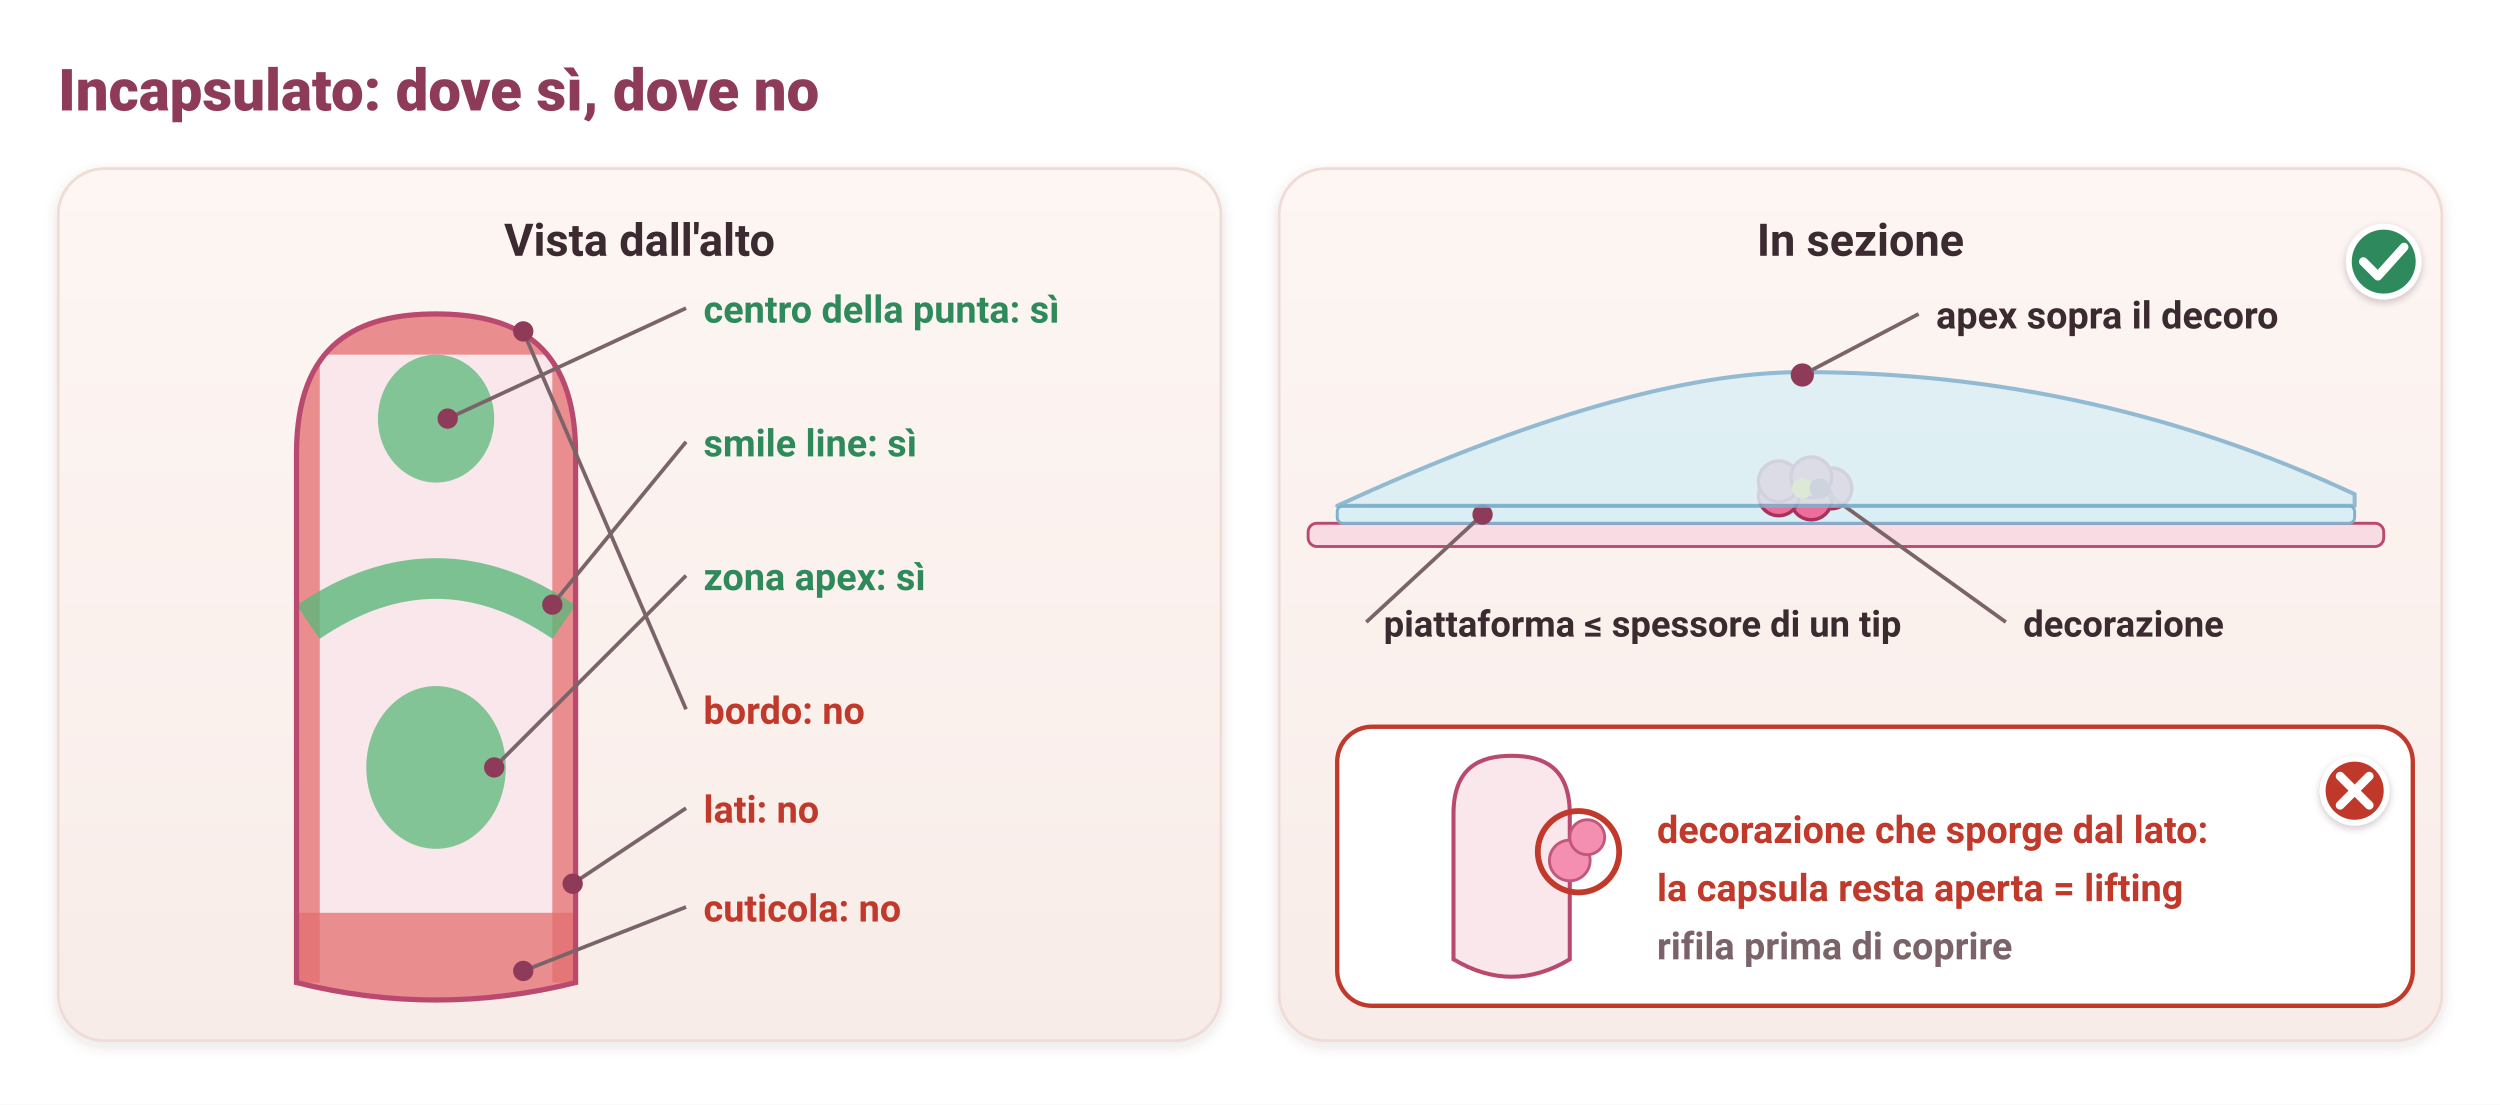
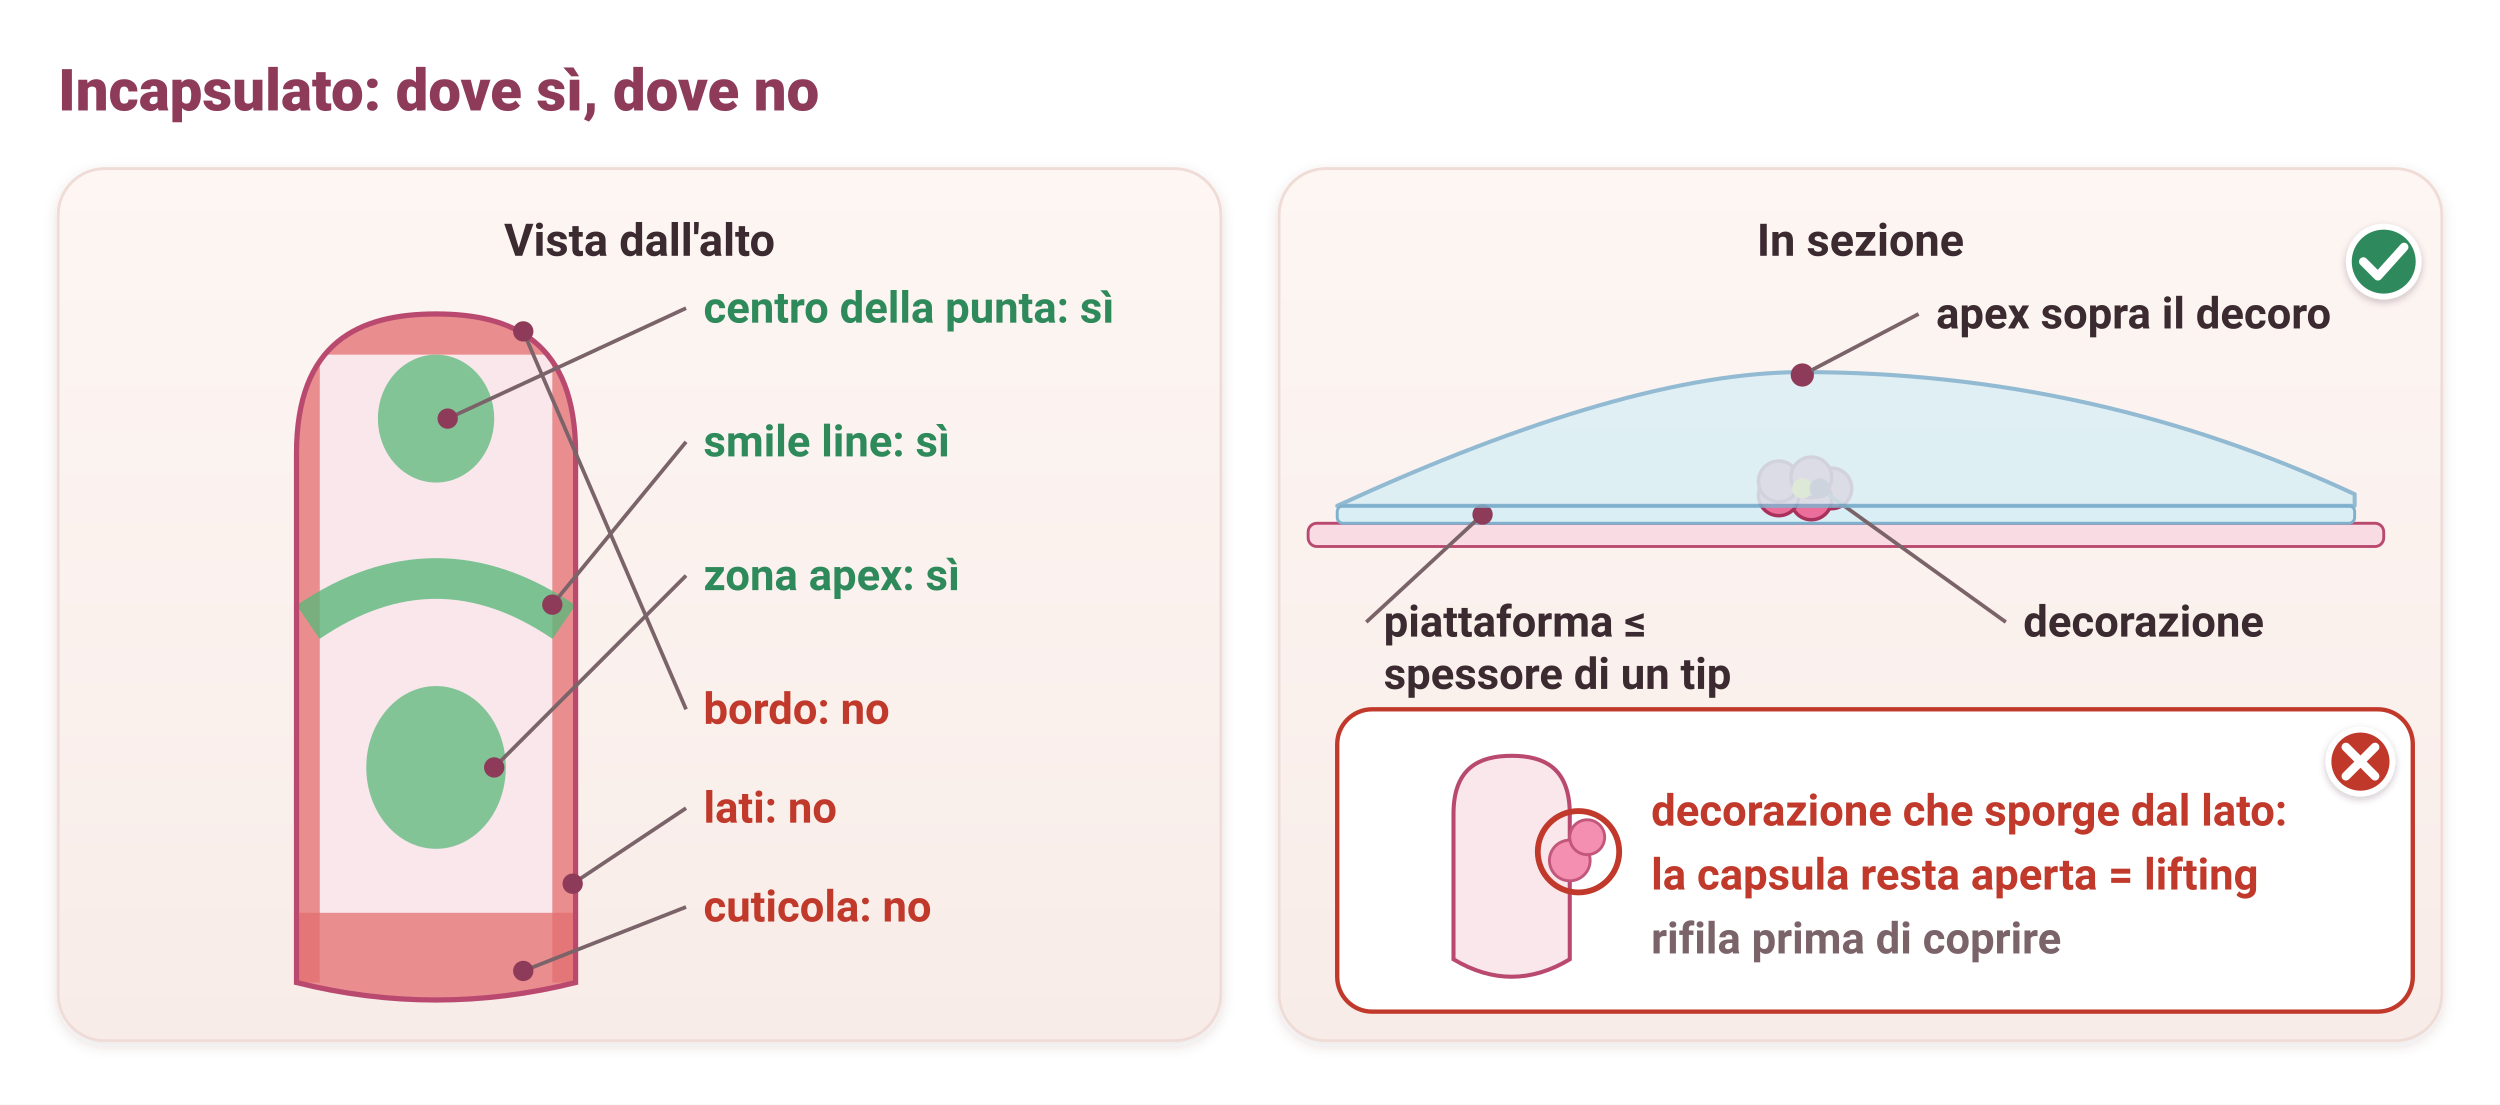
<svg xmlns="http://www.w3.org/2000/svg" viewBox="0 0 860 380" width="860" height="380" font-family="system-ui, -apple-system, 'Segoe UI', Roboto, Arial, sans-serif" role="img">
  <rect width="100%" height="100%" fill="#ffffff" />
  <defs>
    <linearGradient id="nxPanel" x1="0" y1="0" x2="0" y2="1">
      <stop offset="0" stop-color="#fdf6f3" />
      <stop offset="1" stop-color="#f8ece8" />
    </linearGradient>
    <filter id="nxSh" x="-5%" y="-5%" width="110%" height="115%">
      <feDropShadow dx="0" dy="1.5" stdDeviation="2.2" flood-color="#5a2a3a" flood-opacity=".13" />
    </filter>
    <filter id="nxShS" x="-20%" y="-20%" width="140%" height="150%">
      <feDropShadow dx="0" dy="1" stdDeviation="1.2" flood-color="#3b2a30" flood-opacity=".25" />
    </filter>
  </defs>
  <defs>
    <marker id="ar" viewBox="0 0 10 10" refX="8" refY="5" markerWidth="7" markerHeight="7" orient="auto-start-reverse">
      <path d="M0,0 L10,5 L0,10 z" fill="#8e3b5a" />
    </marker>
    <marker id="arw" viewBox="0 0 10 10" refX="8" refY="5" markerWidth="7" markerHeight="7" orient="auto-start-reverse">
      <path d="M0,0 L10,5 L0,10 z" fill="#7a6369" />
    </marker>
  </defs>
  <text x="20.0" y="38.0" font-size="20" text-anchor="start" font-weight="800" fill="#8e3b5a">Incapsulato: dove sì, dove no</text>
  <defs>
    <clipPath id="dk300">
      <rect x="20" y="58" width="400" height="300" rx="16" />
    </clipPath>
  </defs>
  <rect x="20" y="58" width="400" height="300" rx="16" fill="url(#nxPanel)" stroke="#efdcd6" stroke-width="1" filter="url(#nxSh)" />
  <g clip-path="url(#dk300)">
    <defs>
      <clipPath id="ns299">
        <path d="M102.0,338.0 L102.0,156.0 C102.0,117.6 123.6,108.0 150.0,108.0 C176.4,108.0 198.0,117.6 198.0,156.0 L198.0,338.0 Q150.0,350.0 102.0,338.0 Z" />
      </clipPath>
    </defs>
    <path d="M102.0,338.0 L102.0,156.0 C102.0,117.6 123.6,108.0 150.0,108.0 C176.4,108.0 198.0,117.6 198.0,156.0 L198.0,338.0 Q150.0,350.0 102.0,338.0 Z" fill="#f9e7ec" />
    <rect x="90.0" y="314.0" width="120" height="38" fill="#e46f6f" opacity=".75" clip-path="url(#ns299)" />
    <rect x="98.0" y="108.0" width="12" height="230" fill="#e46f6f" opacity=".75" clip-path="url(#ns299)" />
    <rect x="190.0" y="108.0" width="12" height="230" fill="#e46f6f" opacity=".75" clip-path="url(#ns299)" />
    <rect x="90.0" y="108.0" width="120" height="14" fill="#e46f6f" opacity=".75" clip-path="url(#ns299)" />
    <path d="M106.0,214.0 Q150.0,184.0 194.0,214.0" stroke="#5cb87a" stroke-width="14" fill="none" opacity=".8" clip-path="url(#ns299)" />
    <ellipse cx="150.0" cy="264.0" rx="24" ry="28" fill="#5cb87a" opacity=".75" clip-path="url(#ns299)" />
    <ellipse cx="150.0" cy="144.0" rx="20" ry="22" fill="#5cb87a" opacity=".75" clip-path="url(#ns299)" />
    <path d="M102.0,338.0 L102.0,156.0 C102.0,117.6 123.6,108.0 150.0,108.0 C176.4,108.0 198.0,117.6 198.0,156.0 L198.0,338.0 Q150.0,350.0 102.0,338.0 Z" fill="none" stroke="#b9496f" stroke-width="1.8" />
    <line x1="154.0" y1="144.0" x2="236.0" y2="106.0" stroke="#7a6369" stroke-width="1.3" />
    <circle cx="154.0" cy="144.0" r="3.5" fill="#8e3b5a" />
-     <text x="242.0" y="111.0" font-size="13" text-anchor="start" font-weight="600" fill="#2f8a5b">centro della punta: sì</text>
+     <text x="242.0" y="111.0" font-size="15" text-anchor="start" font-weight="600" fill="#2f8a5b">centro della punta: sì</text>
    <line x1="190.0" y1="208.0" x2="236.0" y2="152.0" stroke="#7a6369" stroke-width="1.3" />
    <circle cx="190.0" cy="208.0" r="3.5" fill="#8e3b5a" />
-     <text x="242.0" y="157.0" font-size="13" text-anchor="start" font-weight="600" fill="#2f8a5b">smile line: sì</text>
+     <text x="242.0" y="157.0" font-size="15" text-anchor="start" font-weight="600" fill="#2f8a5b">smile line: sì</text>
    <line x1="170.0" y1="264.0" x2="236.0" y2="198.0" stroke="#7a6369" stroke-width="1.3" />
    <circle cx="170.0" cy="264.0" r="3.5" fill="#8e3b5a" />
-     <text x="242.0" y="203.0" font-size="13" text-anchor="start" font-weight="600" fill="#2f8a5b">zona apex: sì</text>
+     <text x="242.0" y="203.0" font-size="15" text-anchor="start" font-weight="600" fill="#2f8a5b">zona apex: sì</text>
    <line x1="180.0" y1="114.0" x2="236.0" y2="244.0" stroke="#7a6369" stroke-width="1.3" />
    <circle cx="180.0" cy="114.0" r="3.5" fill="#8e3b5a" />
-     <text x="242.0" y="249.0" font-size="13" text-anchor="start" font-weight="600" fill="#c0392b">bordo: no</text>
+     <text x="242.0" y="249.0" font-size="15" text-anchor="start" font-weight="600" fill="#c0392b">bordo: no</text>
    <line x1="197.0" y1="304.0" x2="236.0" y2="278.0" stroke="#7a6369" stroke-width="1.3" />
    <circle cx="197.0" cy="304.0" r="3.5" fill="#8e3b5a" />
-     <text x="242.0" y="283.0" font-size="13" text-anchor="start" font-weight="600" fill="#c0392b">lati: no</text>
+     <text x="242.0" y="283.0" font-size="15" text-anchor="start" font-weight="600" fill="#c0392b">lati: no</text>
    <line x1="180.0" y1="334.0" x2="236.0" y2="312.0" stroke="#7a6369" stroke-width="1.3" />
    <circle cx="180.0" cy="334.0" r="3.5" fill="#8e3b5a" />
-     <text x="242.0" y="317.0" font-size="13" text-anchor="start" font-weight="600" fill="#c0392b">cuticola: no</text>
+     <text x="242.0" y="317.0" font-size="15" text-anchor="start" font-weight="600" fill="#c0392b">cuticola: no</text>
  </g>
  <text x="220.0" y="88.0" font-size="15.5" text-anchor="middle" font-weight="700" fill="#3b2a30">Vista dall'alto</text>
  <defs>
    <clipPath id="dk302">
      <rect x="440" y="58" width="400" height="300" rx="16" />
    </clipPath>
  </defs>
  <rect x="440" y="58" width="400" height="300" rx="16" fill="url(#nxPanel)" stroke="#efdcd6" stroke-width="1" filter="url(#nxSh)" />
  <g clip-path="url(#dk302)">
    <rect x="450.0" y="180.0" width="370.0" height="8.0" rx="3" fill="#f9dce3" stroke="#b9496f" stroke-width="1" />
    <rect x="460.0" y="174.0" width="350.0" height="6.0" rx="2" fill="#d9eef5" stroke="#7fb0cc" stroke-width="1" />
    <line x1="510.0" y1="177.0" x2="470.0" y2="214.0" stroke="#7a6369" stroke-width="1.3" />
    <circle cx="510.0" cy="177.0" r="3.5" fill="#8e3b5a" />
-     <text x="476.0" y="219.0" font-size="12.5" text-anchor="start" font-weight="600" fill="#3b2a30">piattaforma ≤ spessore di un tip</text>
+     <text x="476.0" y="219.0" font-size="15" text-anchor="start" font-weight="600" fill="#3b2a30">piattaforma ≤</text>
+     <text x="476.0" y="237.0" font-size="15" text-anchor="start" font-weight="600" fill="#3b2a30">spessore di un tip</text>
    <circle cx="630.0" cy="168.0" r="7.0" fill="#ec6f9b" stroke="#a8325c" stroke-width="1.2" />
    <circle cx="623.1" cy="171.8" r="7.0" fill="#ec6f9b" stroke="#a8325c" stroke-width="1.2" />
    <circle cx="611.9" cy="170.4" r="7.0" fill="#ec6f9b" stroke="#a8325c" stroke-width="1.2" />
    <circle cx="611.9" cy="165.6" r="7.0" fill="#ec6f9b" stroke="#a8325c" stroke-width="1.2" />
    <circle cx="623.1" cy="164.2" r="7.0" fill="#ec6f9b" stroke="#a8325c" stroke-width="1.2" />
    <circle cx="620.0" cy="168.0" r="3.5" fill="#fbc02d" stroke="none" stroke-width="0" />
    <line x1="626.0" y1="168.0" x2="690.0" y2="214.0" stroke="#7a6369" stroke-width="1.3" />
    <circle cx="626.0" cy="168.0" r="3.5" fill="#8e3b5a" />
-     <text x="696.0" y="219.0" font-size="12.5" text-anchor="start" font-weight="600" fill="#3b2a30">decorazione</text>
+     <text x="696.0" y="219.0" font-size="15" text-anchor="start" font-weight="600" fill="#3b2a30">decorazione</text>
    <path d="M460.0,174.0 Q560.0,128.0 620.0,128.0 Q720.0,128.0 810.0,170.0 L810.0,174.0 Z" fill="#d9eef5" stroke="#7fb0cc" stroke-width="1.4" stroke-linecap="round" stroke-linejoin="round" opacity=".85" />
    <circle cx="620.0" cy="129.0" r="4.0" fill="#8e3b5a" stroke="none" stroke-width="0" />
    <line x1="620.0" y1="129.0" x2="660.0" y2="108.0" stroke="#7a6369" stroke-width="1.3" />
    <circle cx="620.0" cy="129.0" r="3.5" fill="#8e3b5a" />
-     <text x="666.0" y="113.0" font-size="13" text-anchor="start" font-weight="600" fill="#3b2a30">apex sopra il decoro</text>
+     <text x="666.0" y="113.0" font-size="15" text-anchor="start" font-weight="600" fill="#3b2a30">apex sopra il decoro</text>
    <circle cx="820.0" cy="90.0" r="12" fill="#2f8a5b" stroke="#fff" stroke-width="2" filter="url(#nxShS)" />
    <path d="M813.0,90.0 l5,5 l9,-10" stroke="#fff" stroke-width="3" fill="none" stroke-linecap="round" stroke-linejoin="round" />
-     <rect x="460.0" y="250.0" width="370.0" height="96.0" rx="12" fill="#fff" stroke="#c0392b" stroke-width="1.5" />
+     <rect x="460.0" y="244.0" width="370.0" height="104.0" rx="12" fill="#fff" stroke="#c0392b" stroke-width="1.5" />
    <defs>
      <clipPath id="ns301">
        <path d="M500.0,330.0 L500.0,280.0 C500.0,264.0 509.0,260.0 520.0,260.0 C531.0,260.0 540.0,264.0 540.0,280.0 L540.0,330.0 Q520.0,342.0 500.0,330.0 Z" />
      </clipPath>
    </defs>
    <path d="M500.0,330.0 L500.0,280.0 C500.0,264.0 509.0,260.0 520.0,260.0 C531.0,260.0 540.0,264.0 540.0,280.0 L540.0,330.0 Q520.0,342.0 500.0,330.0 Z" fill="#f9e7ec" />
    <path d="M500.0,330.0 L500.0,280.0 C500.0,264.0 509.0,260.0 520.0,260.0 C531.0,260.0 540.0,264.0 540.0,280.0 L540.0,330.0 Q520.0,342.0 500.0,330.0 Z" fill="none" stroke="#b9496f" stroke-width="1.4" />
    <circle cx="540.0" cy="296.0" r="7.0" fill="#f48fb1" stroke="#c2577a" stroke-width="1" />
    <circle cx="546.0" cy="288.0" r="6.0" fill="#f48fb1" stroke="#c2577a" stroke-width="1" />
    <circle cx="543.0" cy="293.0" r="14.0" fill="none" stroke="#c0392b" stroke-width="2" />
-     <circle cx="810.0" cy="272.0" r="11" fill="#c0392b" stroke="#fff" stroke-width="2" filter="url(#nxShS)" />
-     <path d="M805.0,267.0 l10,10 M815.0,267.0 l-10,10" stroke="#fff" stroke-width="3" stroke-linecap="round" />
-     <text x="570.0" y="290.0" font-size="13" text-anchor="start" font-weight="700" fill="#c0392b">decorazione che sporge dal lato:</text>
-     <text x="570.0" y="310.0" font-size="13" text-anchor="start" font-weight="700" fill="#c0392b">la capsula resta aperta = lifting</text>
-     <text x="570.0" y="330.0" font-size="13" text-anchor="start" font-weight="600" fill="#7a6369">rifila prima di coprire</text>
+     <circle cx="812.0" cy="262.0" r="11" fill="#c0392b" stroke="#fff" stroke-width="2" filter="url(#nxShS)" />
+     <path d="M807.0,257.0 l10,10 M817.0,257.0 l-10,10" stroke="#fff" stroke-width="3" stroke-linecap="round" />
+     <text x="568.0" y="284.0" font-size="15" text-anchor="start" font-weight="700" fill="#c0392b">decorazione che sporge dal lato:</text>
+     <text x="568.0" y="306.0" font-size="15" text-anchor="start" font-weight="700" fill="#c0392b">la capsula resta aperta = lifting</text>
+     <text x="568.0" y="328.0" font-size="15" text-anchor="start" font-weight="600" fill="#7a6369">rifila prima di coprire</text>
  </g>
  <text x="640.0" y="88.0" font-size="15.5" text-anchor="middle" font-weight="700" fill="#3b2a30">In sezione</text>
</svg>
